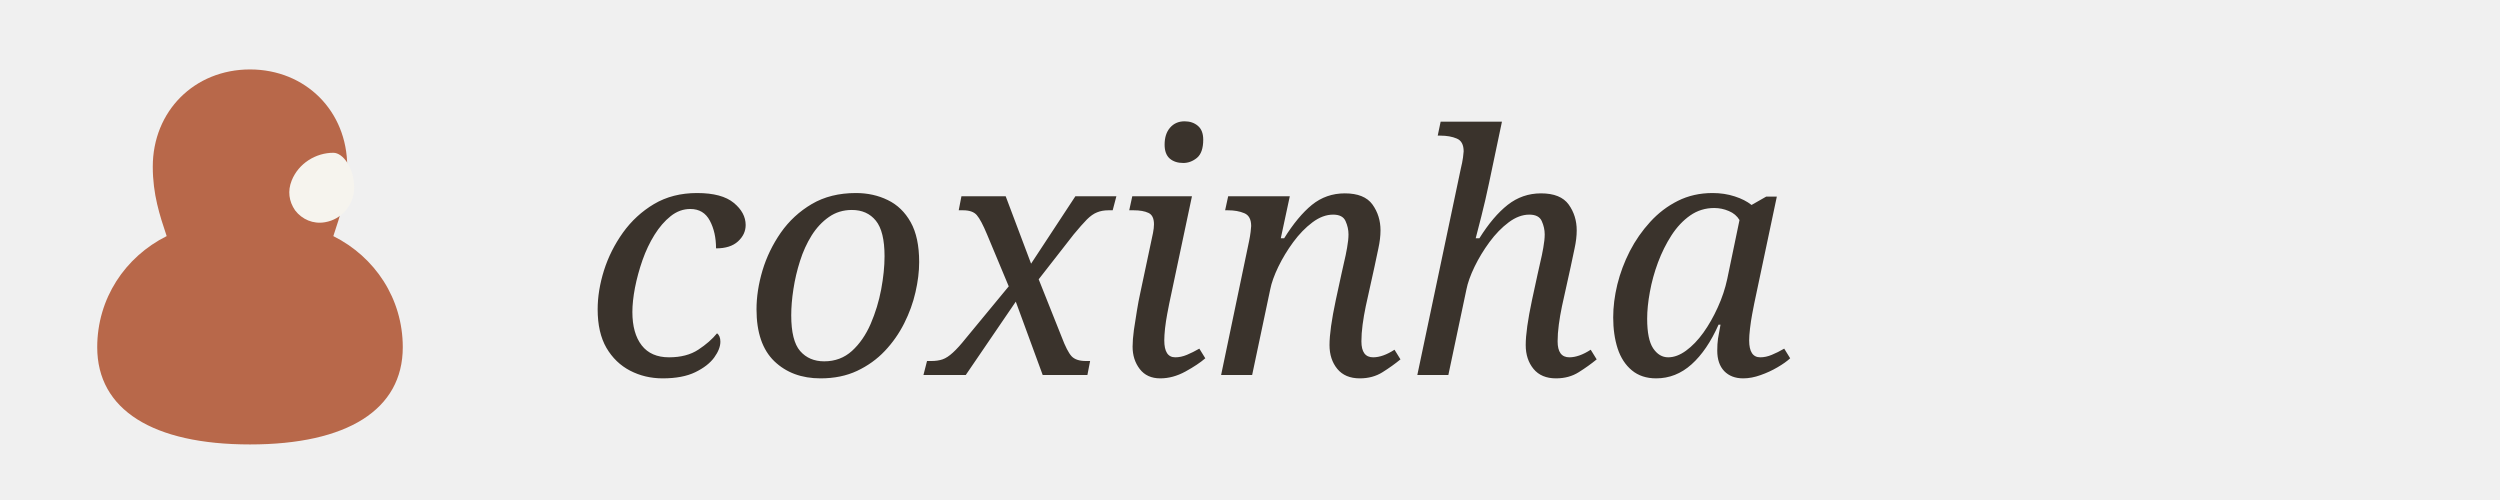
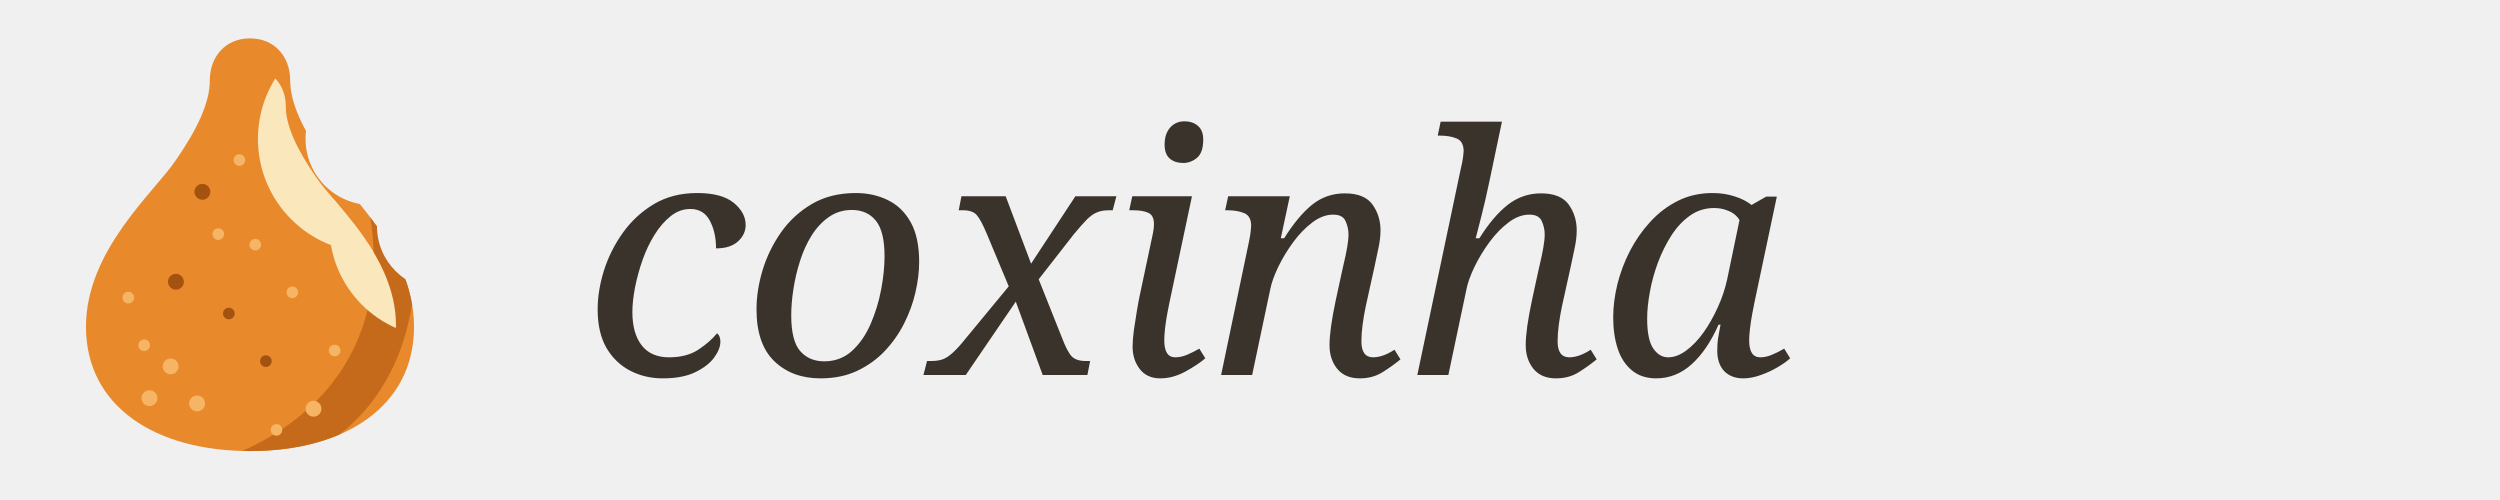
<svg xmlns="http://www.w3.org/2000/svg" viewBox="0 0 360 72" fill="none">
-   <g transform="translate(4 4)">
-     <path d="M32 6c-8 0-14 6-14 14 0 4 1 7 2 10-6 3-10 9-10 16 0 9 8 14 22 14s22-5 22-14c0-7-4-13-10-16 1-3 2-6 2-10 0-8-6-14-14-14z" fill="#B8684A" />
-     <path d="M44 18c-2.5 0-5 1.5-6 4-0.6 1.5-0.4 3 0.5 4.3 1 1.3 2.6 2 4.3 1.7 2.4-0.4 4.2-2.5 4.2-5 0-2.8-1.6-5-3-5z" fill="#F6F4EE" />
-   </g>
+   <svg viewBox="8 8 84 84" x="4" y="4" width="64" height="64">
+     <defs>
+       <mask id="am-m" maskUnits="userSpaceOnUse" x="0" y="0" width="100" height="100">
+         <rect width="100" height="100" fill="#fff" />
+         <circle cx="73" cy="29" r="12.5" fill="#000" />
+         <circle cx="86" cy="45.5" r="12" fill="#000" />
+       </mask>
+       <clipPath id="am-body">
+         <path d="M50 10 C54.6 10 57.6 13.4 57.6 18 C57.6 22.2 60 27.2 64 33 C68 39 81 50 81 64.5 C81 79.5 68 88 50 88 C32 88 19 79.5 19 64.5 C19 50 32 39 36 33 C40 27.2 42.4 22.2 42.4 18 C42.4 13.4 45.4 10 50 10 Z" />
+       </clipPath>
+       <clipPath id="am-in">
+         <path d="M50 10 C54.6 10 57.6 13.4 57.6 18 C57.6 22.2 60 27.2 64 33 C68 39 81 50 81 64.5 C81 79.5 68 88 50 88 C32 88 19 79.5 19 64.5 C19 50 32 39 36 33 C40 27.2 42.4 22.2 42.4 18 C42.4 13.4 45.4 10 50 10 Z" transform="translate(50 62) scale(0.89) translate(-50 -62)" />
+       </clipPath>
+     </defs>
+     <g mask="url(#am-m)">
+       <path d="M50 10 C54.6 10 57.6 13.4 57.6 18 C57.6 22.2 60 27.2 64 33 C68 39 81 50 81 64.5 C81 79.5 68 88 50 88 C32 88 19 79.5 19 64.5 C19 50 32 39 36 33 C40 27.2 42.4 22.2 42.4 18 C42.4 13.4 45.4 10 50 10 Z" fill="#E8892C" />
+       <g clip-path="url(#am-body)">
+         <path d="M80 40 C86 70 70 96 36 92 C64 86 78 66 72 40 Z" fill="#C46A1A" />
+       </g>
+       <g clip-path="url(#am-body)">
+         <circle cx="36" cy="56" r="1.5" fill="#A4520F" />
+         <circle cx="44" cy="47" r="1.1" fill="#F6B565" />
+         <circle cx="30" cy="68" r="1.1" fill="#F6B565" />
+         <circle cx="40" cy="79" r="1.5" fill="#F6B565" />
+         <circle cx="53" cy="71" r="1.1" fill="#A4520F" />
+         <circle cx="48" cy="33" r="1.1" fill="#F6B565" />
+         <circle cx="62" cy="80" r="1.5" fill="#F6B565" />
+         <circle cx="27" cy="59" r="1.1" fill="#F6B565" />
+         <circle cx="46" cy="62" r="1.1" fill="#A4520F" />
+         <circle cx="35" cy="72" r="1.5" fill="#F6B565" />
+         <circle cx="58" cy="58" r="1.1" fill="#F6B565" />
+         <circle cx="51" cy="49" r="1.1" fill="#F6B565" />
+         <circle cx="41" cy="39" r="1.5" fill="#A4520F" />
+         <circle cx="66" cy="69" r="1.1" fill="#F6B565" />
+         <circle cx="55" cy="84" r="1.1" fill="#F6B565" />
+         <circle cx="31" cy="78" r="1.5" fill="#F6B565" />
+       </g>
+       <g clip-path="url(#am-in)" fill="#FBE7BC">
+         <circle cx="73" cy="29" r="21.5" />
+         <circle cx="86" cy="45.5" r="21" />
+       </g>
+       <g clip-path="url(#am-in)" />
+     </g>
+   </svg>
  <text x="84" y="54" font-family="Instrument Serif, Georgia, serif" font-style="italic" font-size="48" fill="#3A332C" letter-spacing="-0.5">coxinha</text>
</svg>
